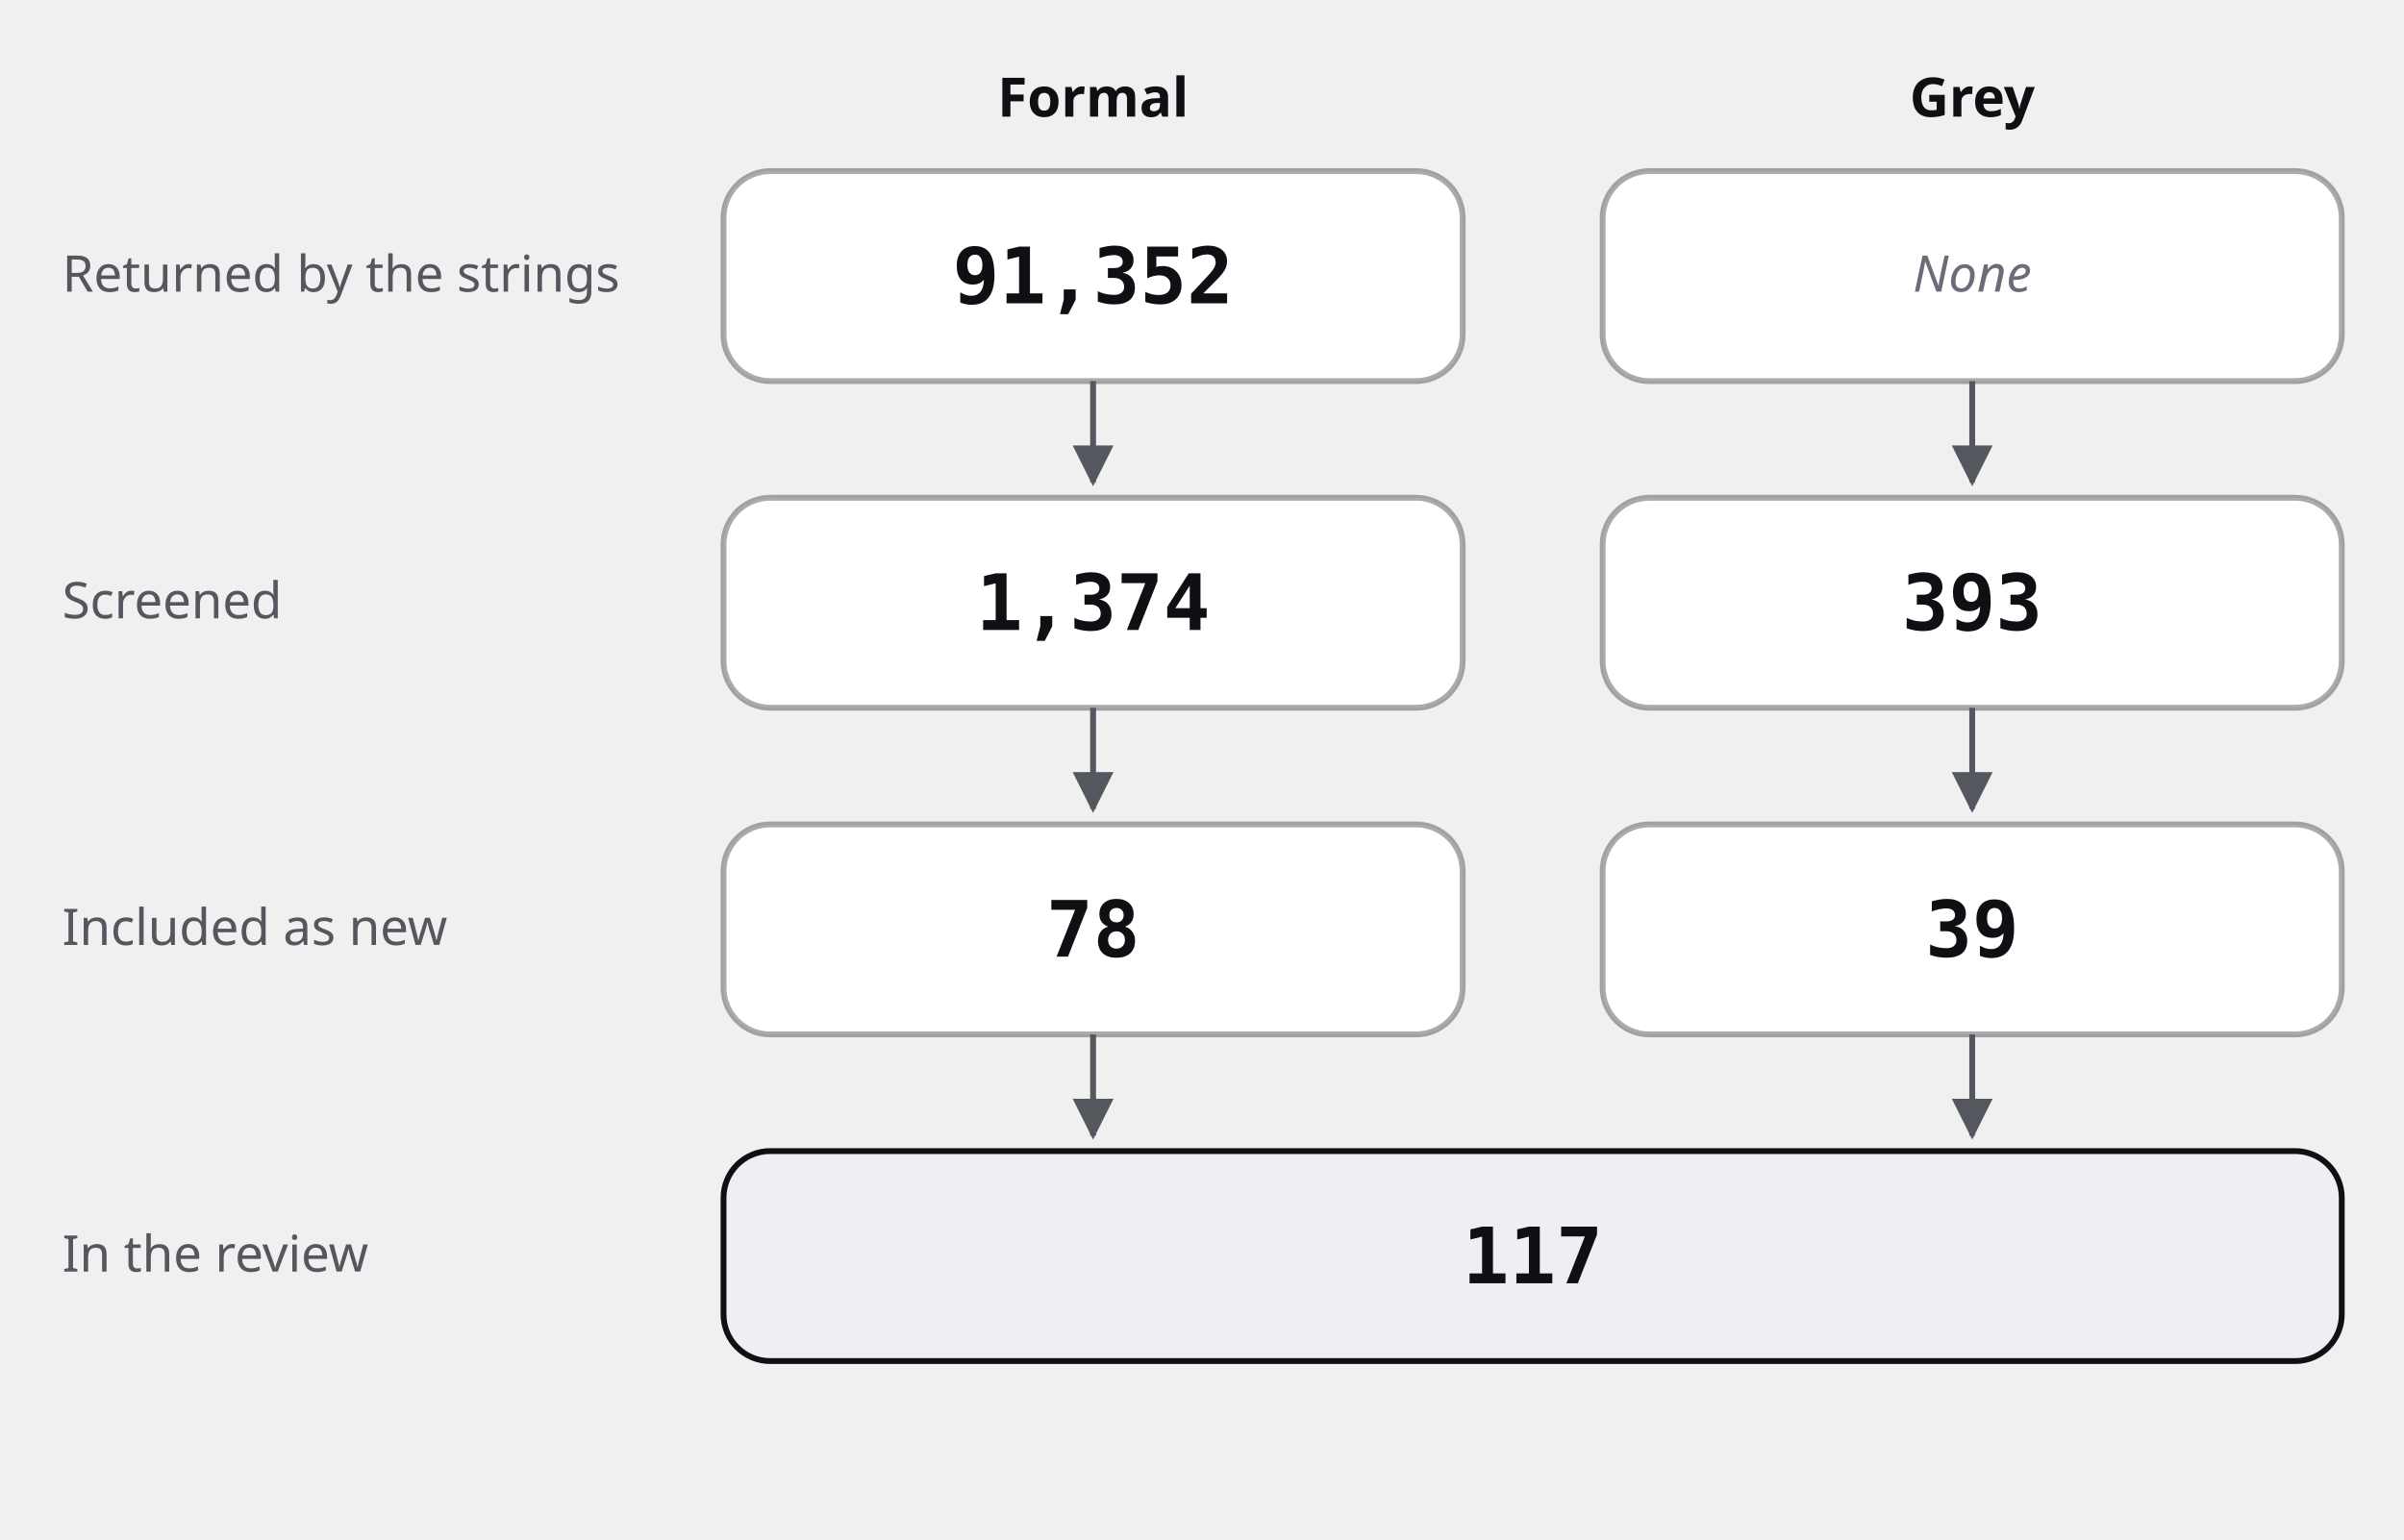
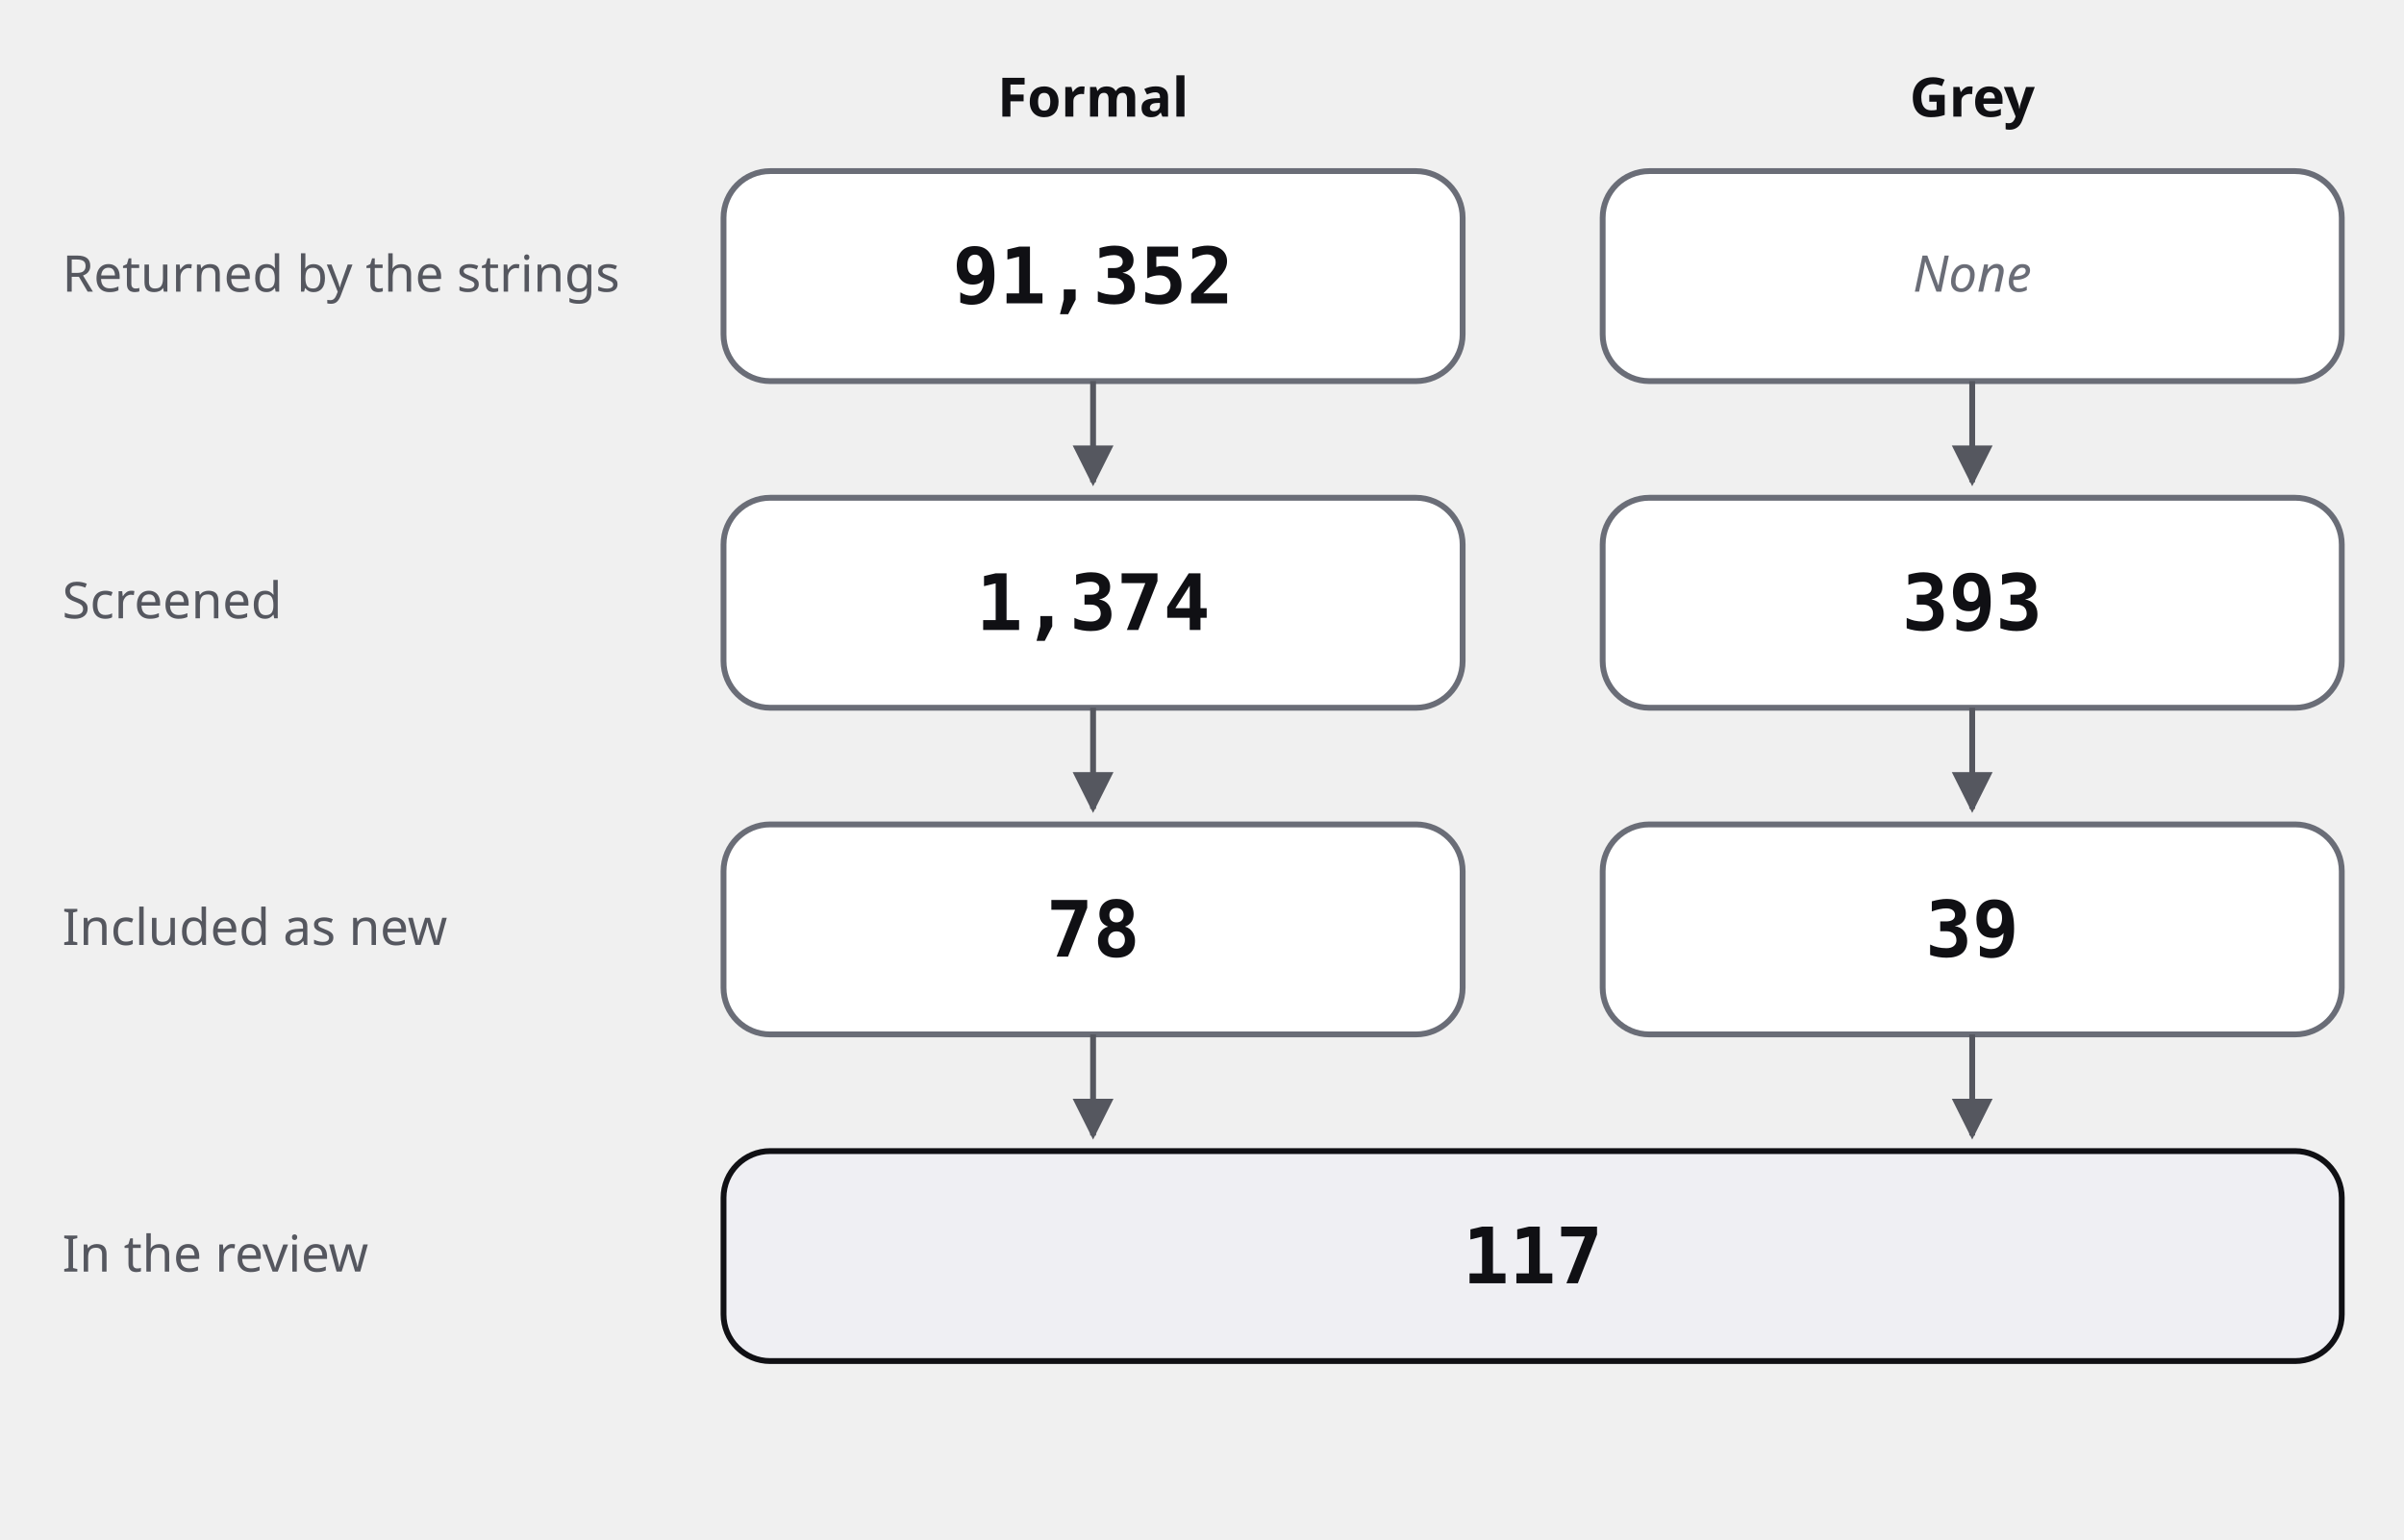
<svg xmlns="http://www.w3.org/2000/svg" viewBox="0 0 618 396" role="img" aria-labelledby="t d">
  <style>
-   .box { fill: #FFFFFF; stroke: #10101459; stroke-width: 1.5; }
+   .box { fill: #FFFFFF; stroke: #6A6D77; stroke-width: 1.5; }
  .total { fill: #EFEFF3; stroke: #101014; stroke-width: 1.5; }
  .n { font: 600 20px 'JetBrains Mono', ui-monospace, monospace; fill: #101014; }
  .label { font: 400 13px Archivo, system-ui, sans-serif; fill: #55575F; }
  .na { font: italic 400 13px Archivo, system-ui, sans-serif; fill: #6A6D77; }
  .head { font: 600 14px Archivo, system-ui, sans-serif; fill: #101014; }
  .arrow { stroke: #55575F; stroke-width: 1.5; fill: none; marker-end: url(#tip); }
  #tip path { fill: #55575F; }
  @media (prefers-color-scheme: dark) {
-     .box { fill: #1A1A20; stroke: #F7F7F966; }
+     .box { fill: #1A1A20; stroke: #9A9CA4; }
    .total { fill: #26262E; stroke: #F7F7F9; }
    .n, .head { fill: #F7F7F9; }
    .label { fill: #B8BAC2; }
    .na { fill: #9A9CA4; }
    .arrow { stroke: #B8BAC2; }
    #tip path { fill: #B8BAC2; }
  }
</style>
  <defs>
    <marker id="tip" viewBox="0 0 10 10" refX="9" refY="5" markerWidth="7" markerHeight="7" orient="auto">
      <path d="M0,0 L10,5 L0,10 z" />
    </marker>
  </defs>
  <text class="head" x="281.0" y="30" text-anchor="middle">Formal</text>
  <text class="head" x="507.0" y="30" text-anchor="middle">Grey</text>
  <text class="label" x="16" y="75.0">Returned by the strings</text>
  <rect class="box" x="186" y="44" width="190" height="54" rx="12" />
  <text class="n" x="281.0" y="78.0" text-anchor="middle">91,352</text>
  <path class="arrow" d="M281.0,98 v26" />
  <rect class="box" x="412" y="44" width="190" height="54" rx="12" />
  <text class="na" x="507.0" y="75.0" text-anchor="middle">None</text>
  <path class="arrow" d="M507.0,98 v26" />
  <text class="label" x="16" y="159.0">Screened</text>
  <rect class="box" x="186" y="128" width="190" height="54" rx="12" />
  <text class="n" x="281.0" y="162.0" text-anchor="middle">1,374</text>
  <path class="arrow" d="M281.0,182 v26" />
  <rect class="box" x="412" y="128" width="190" height="54" rx="12" />
  <text class="n" x="507.0" y="162.0" text-anchor="middle">393</text>
  <path class="arrow" d="M507.0,182 v26" />
  <text class="label" x="16" y="243.0">Included as new</text>
  <rect class="box" x="186" y="212" width="190" height="54" rx="12" />
  <text class="n" x="281.0" y="246.0" text-anchor="middle">78</text>
  <path class="arrow" d="M281.0,266 v26" />
  <rect class="box" x="412" y="212" width="190" height="54" rx="12" />
  <text class="n" x="507.0" y="246.0" text-anchor="middle">39</text>
  <path class="arrow" d="M507.0,266 v26" />
  <text class="label" x="16" y="327.0">In the review</text>
  <rect class="total" x="186" y="296" width="416" height="54" rx="12" />
  <text class="n" x="394.0" y="330.0" text-anchor="middle">117</text>
</svg>
